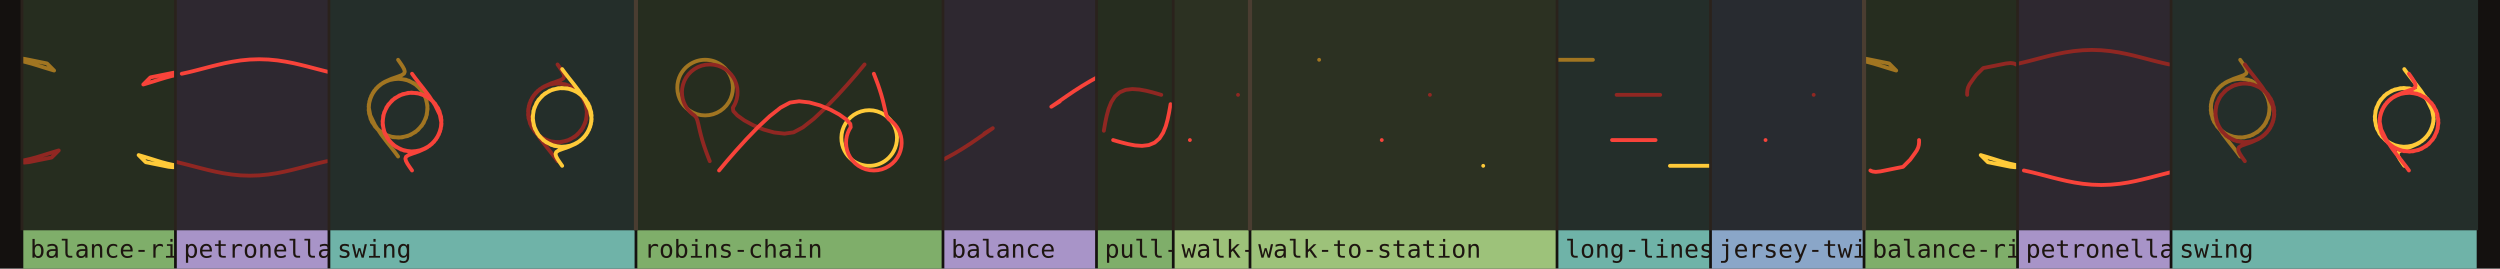
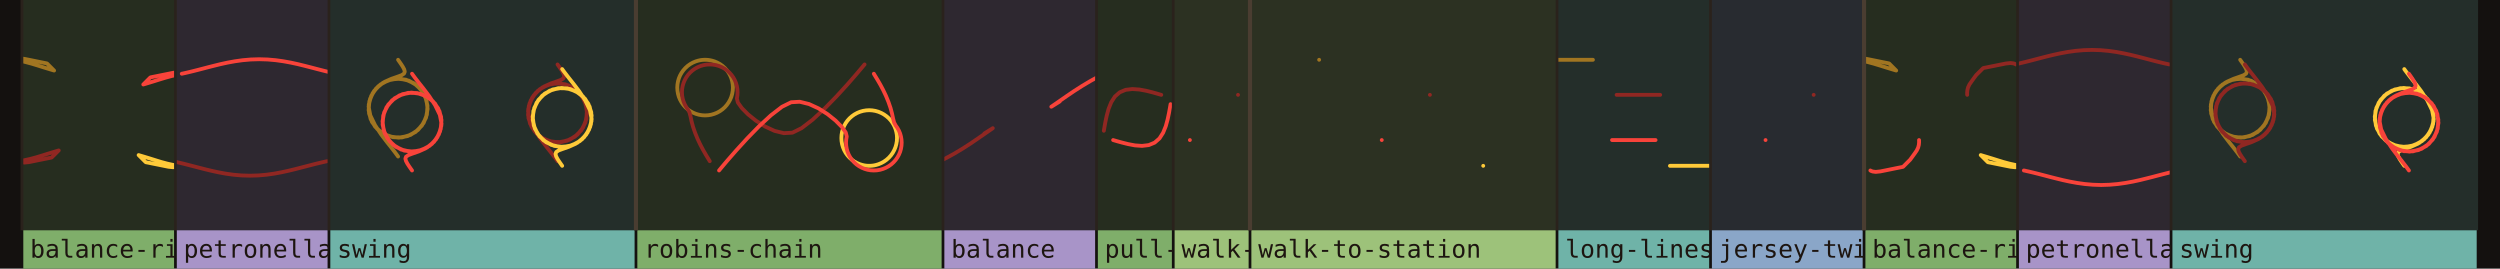
<svg xmlns="http://www.w3.org/2000/svg" viewBox="0 0 912 98" width="912" height="98" role="img">
  <rect width="912" height="98" fill="#14110f" />
  <svg x="8" y="0" width="56" height="84" viewBox="0 0 56 84">
    <rect width="56" height="84" fill="#7fae6a" fill-opacity="0.18" />
    <path d="M-2.78 21.81L-2.23 21.89L-0.78 22.15L1.26 22.61L3.56 23.23L5.83 23.92L7.8 24.54L9.5 25.06L10.82 25.46L11.59 25.69L11.73 25.73L11.73 25.73L11.73 25.73L11.73 25.73L11.71 25.71L11.48 25.48L11.08 25.08L10.59 24.59L10.04 24.04L9.56 23.56L9.23 23.23L9.14 23.14L9.14 23.14L8.99 23.11L8.16 22.94L6.75 22.66L4.94 22.29L2.92 21.88L0.86 21.47L-0.84 21.29L-1.96 21.44L-2.59 21.68L-2.78 21.81" fill="none" stroke="#a17521" stroke-width="1.4" stroke-linecap="round" stroke-linejoin="round" />
    <path d="M-1.08 58.8L-0.53 58.71L0.92 58.45L2.95 58L5.26 57.38L7.52 56.69L9.5 56.07L11.2 55.55L12.51 55.15L13.29 54.92L13.43 54.88L13.43 54.88L13.43 54.88L13.43 54.88L13.4 54.9L13.18 55.12L12.78 55.52L12.28 56.02L11.74 56.57L11.25 57.05L10.93 57.38L10.83 57.47L10.83 57.47L10.69 57.5L9.85 57.67L8.44 57.95L6.64 58.31L4.62 58.72L2.56 59.14L0.86 59.31L-0.27 59.17L-0.89 58.93L-1.08 58.8" fill="none" stroke="#902722" stroke-width="1.4" stroke-linecap="round" stroke-linejoin="round" />
    <path d="M57.08 60.49L56.53 60.41L55.08 60.15L53.05 59.7L50.74 59.08L48.48 58.38L46.5 57.76L44.8 57.24L43.49 56.85L42.71 56.62L42.57 56.57L42.57 56.57L42.57 56.57L42.57 56.57L42.6 56.6L42.82 56.82L43.22 57.22L43.72 57.72L44.26 58.26L44.75 58.75L45.07 59.07L45.17 59.17L45.17 59.17L45.31 59.2L46.15 59.36L47.56 59.65L49.36 60.01L51.38 60.42L53.44 60.83L55.14 61.01L56.27 60.87L56.89 60.62L57.08 60.49" fill="none" stroke="#ffca39" stroke-width="1.4" stroke-linecap="round" stroke-linejoin="round" />
    <path d="M58.78 26.9L58.23 26.98L56.78 27.24L54.74 27.7L52.44 28.32L50.17 29.01L48.2 29.63L46.5 30.15L45.18 30.55L44.41 30.78L44.27 30.82L44.27 30.82L44.27 30.82L44.27 30.82L44.29 30.8L44.52 30.57L44.92 30.17L45.41 29.68L45.96 29.13L46.44 28.65L46.77 28.32L46.86 28.23L46.86 28.23L47.01 28.2L47.84 28.03L49.25 27.75L51.06 27.38L53.08 26.98L55.14 26.56L56.84 26.39L57.96 26.53L58.59 26.77L58.78 26.9" fill="none" stroke="#f8433a" stroke-width="1.4" stroke-linecap="round" stroke-linejoin="round" />
  </svg>
  <path d="M8 0L8 84" stroke="#2a221c" stroke-width="1" fill="none" />
  <svg x="8" y="84" width="56" height="14" viewBox="0 0 56 14">
    <rect x="0.5" width="55" height="14" fill="#7fae6a" />
    <text x="3" y="10" fill="#1d1510" font-size="9" font-family="ui-monospace, Menlo, monospace">balance-ring</text>
  </svg>
  <svg x="64" y="0" width="56" height="84" viewBox="0 0 56 84">
    <rect width="56" height="84" fill="#a894c8" fill-opacity="0.18" />
-     <path d="M-2.78 21.81L-2.82 21.88L-2.94 22.11L-3.13 22.47L-3.4 22.97L-3.73 23.61L-4.13 24.38L-4.58 25.29L-5.07 26.34L-5.59 27.53L-6.12 28.87L-6.63 30.36L-7.1 31.98L-7.51 33.73L-7.81 35.58L-8.01 37.5L-8.07 39.45L-8.01 41.41L-7.81 43.33L-7.51 45.18L-7.1 46.93L-6.63 48.55L-6.12 50.04L-5.59 51.38L-5.07 52.57L-4.58 53.62L-4.13 54.53L-3.73 55.3L-3.4 55.94L-3.13 56.44L-2.94 56.8L-2.82 57.02L-2.78 57.1" fill="none" stroke="#a17521" stroke-width="1.4" stroke-linecap="round" stroke-linejoin="round" />
-     <path d="M-1.08 58.8L-0.96 58.82L-0.61 58.9L-0.03 59.02L0.76 59.2L1.74 59.43L2.93 59.72L4.31 60.07L5.89 60.48L7.69 60.95L9.72 61.47L11.99 62.04L14.54 62.62L17.35 63.18L20.44 63.65L23.73 63.98L27.15 64.09L30.57 63.98L33.87 63.65L36.95 63.18L39.77 62.62L42.31 62.04L44.58 61.47L46.61 60.95L48.41 60.48L49.99 60.07L51.38 59.72L52.56 59.43L53.55 59.2L54.33 59.02L54.91 58.9L55.26 58.82L55.39 58.8" fill="none" stroke="#902722" stroke-width="1.4" stroke-linecap="round" stroke-linejoin="round" />
-     <path d="M57.08 60.49L57.12 60.42L57.24 60.2L57.44 59.83L57.7 59.33L58.03 58.7L58.43 57.92L58.88 57.02L59.38 55.97L59.9 54.77L60.42 53.43L60.94 51.94L61.41 50.32L61.81 48.57L62.12 46.73L62.31 44.81L62.38 42.85L62.31 40.89L62.12 38.97L61.81 37.12L61.41 35.38L60.94 33.75L60.42 32.27L59.9 30.93L59.38 29.73L58.88 28.68L58.43 27.77L58.03 27L57.7 26.37L57.44 25.87L57.24 25.5L57.12 25.28L57.08 25.2" fill="none" stroke="#ffca39" stroke-width="1.4" stroke-linecap="round" stroke-linejoin="round" />
-     <path d="M58.78 26.9L58.66 26.87L58.3 26.8L57.73 26.67L56.94 26.5L55.95 26.27L54.77 25.98L53.39 25.63L51.8 25.22L50 24.75L47.98 24.22L45.7 23.66L43.16 23.07L40.34 22.52L37.26 22.04L33.96 21.72L30.55 21.61L27.13 21.72L23.83 22.04L20.75 22.52L17.93 23.07L15.39 23.66L13.11 24.22L11.09 24.75L9.29 25.22L7.7 25.63L6.32 25.98L5.14 26.27L4.15 26.5L3.36 26.67L2.79 26.8L2.43 26.87L2.31 26.9" fill="none" stroke="#f8433a" stroke-width="1.4" stroke-linecap="round" stroke-linejoin="round" />
+     <path d="M-2.78 21.81L-2.82 21.88L-2.93 22.09L-3.11 22.44L-3.38 22.94L-3.72 23.59L-4.15 24.42L-4.65 25.44L-5.22 26.67L-5.81 28.06L-6.35 29.51L-6.84 31.04L-7.27 32.64L-7.61 34.29L-7.87 35.98L-8.02 37.71L-8.07 39.45L-8.02 41.2L-7.87 42.93L-7.61 44.62L-7.27 46.27L-6.84 47.87L-6.35 49.39L-5.81 50.85L-5.22 52.24L-4.65 53.47L-4.15 54.49L-3.72 55.32L-3.38 55.97L-3.11 56.47L-2.93 56.82L-2.82 57.03L-2.78 57.1" fill="none" stroke="#a17521" stroke-width="1.4" stroke-linecap="round" stroke-linejoin="round" />
+     <path d="M-1.08 58.8L-0.97 58.82L-0.64 58.89L-0.08 59.01L0.7 59.19L1.72 59.43L2.99 59.73L4.54 60.13L6.4 60.61L8.48 61.15L10.7 61.72L13.06 62.29L15.58 62.84L18.28 63.34L21.13 63.74L24.1 64L27.15 64.09L30.2 64L33.17 63.74L36.03 63.34L38.72 62.84L41.25 62.29L43.61 61.72L45.82 61.15L47.91 60.61L49.76 60.13L51.31 59.73L52.58 59.43L53.6 59.19L54.39 59.01L54.94 58.89L55.27 58.82L55.39 58.8" fill="none" stroke="#902722" stroke-width="1.4" stroke-linecap="round" stroke-linejoin="round" />
+     <path d="M57.08 60.49L57.12 60.43L57.23 60.22L57.42 59.87L57.68 59.37L58.03 58.71L58.45 57.88L58.96 56.86L59.53 55.63L60.11 54.25L60.66 52.79L61.15 51.26L61.57 49.67L61.91 48.02L62.17 46.32L62.32 44.59L62.38 42.85L62.32 41.11L62.17 39.38L61.91 37.68L61.57 36.03L61.15 34.44L60.66 32.91L60.11 31.45L59.53 30.07L58.96 28.83L58.45 27.82L58.03 26.99L57.68 26.33L57.42 25.83L57.23 25.48L57.12 25.27L57.08 25.2" fill="none" stroke="#ffca39" stroke-width="1.4" stroke-linecap="round" stroke-linejoin="round" />
+     <path d="M58.78 26.9L58.67 26.88L58.34 26.81L57.78 26.69L57 26.51L55.98 26.27L54.7 25.96L53.16 25.57L51.3 25.09L49.21 24.54L47 23.98L44.64 23.4L42.11 22.85L39.42 22.36L36.57 21.96L33.59 21.7L30.55 21.61L27.5 21.7L24.52 21.96L21.67 22.36L18.98 22.85L16.45 23.4L14.09 23.98L11.88 24.54L9.79 25.09L7.93 25.57L6.39 25.96L5.11 26.27L4.09 26.51L3.31 26.69L2.75 26.81L2.42 26.88L2.31 26.9" fill="none" stroke="#f8433a" stroke-width="1.4" stroke-linecap="round" stroke-linejoin="round" />
  </svg>
  <path d="M64 0L64 84" stroke="#2a221c" stroke-width="1" fill="none" />
  <svg x="64" y="84" width="56" height="14" viewBox="0 0 56 14">
    <rect x="0.5" width="55" height="14" fill="#a894c8" />
    <text x="3" y="10" fill="#1d1510" font-size="9" font-family="ui-monospace, Menlo, monospace">petronella</text>
  </svg>
  <svg x="120" y="0" width="112" height="84" viewBox="0 0 112 84">
    <rect width="112" height="84" fill="#6fb3a8" fill-opacity="0.18" />
    <path d="M25.22 57.1L24.95 56.72L24.17 55.66L22.89 54L21.12 51.77L19 48.97L16.81 45.66L15.09 42.09L14.47 38.87L15.01 36.02L16.47 33.17L18.76 30.84L21.64 29.3L24.85 28.69L28.09 29.07L31.07 30.41L33.51 32.58L35.19 35.38L35.95 38.56L35.73 41.82L34.54 44.86L32.49 47.4L29.77 49.21L26.64 50.13L23.37 50.06L20.28 49.02L17.64 47.1L15.69 44.48L14.63 41.39L14.53 38.13L15.42 34.98L17.21 32.25L19.74 30.18L22.77 28.97L26.03 28.71L29.21 29.45L32.02 31.11L34.21 33.53L35.58 36.5L35.99 39.74L35.41 42.95L33.89 45.84L31.58 48.15L28.68 49.65L25.46 50.22L22.22 49.8L19.26 48.43L16.85 46.23L15.2 43.41L14.48 40.22L14.74 36.97L15.97 33.94L17.97 31.49L20.33 29.85L22.8 28.75L24.96 28L26.53 27.42L27.4 26.84L27.66 26.13L27.44 25.28L26.92 24.31L26.3 23.36L25.74 22.55L25.36 22.01L25.22 21.81" fill="none" stroke="#a17521" stroke-width="1.4" stroke-linecap="round" stroke-linejoin="round" />
    <path d="M83.39 58.8L83.11 58.41L82.33 57.36L81.05 55.7L79.29 53.47L77.16 50.67L74.98 47.36L73.25 43.79L72.63 40.56L73.18 37.72L74.64 34.87L76.92 32.54L79.8 30.99L83.01 30.39L86.26 30.77L89.24 32.11L91.68 34.28L93.36 37.08L94.12 40.25L93.89 43.51L92.7 46.55L90.65 49.1L87.94 50.91L84.8 51.83L81.54 51.76L78.44 50.72L75.8 48.8L73.86 46.17L72.79 43.09L72.7 39.82L73.59 36.68L75.38 33.95L77.9 31.88L80.94 30.66L84.19 30.41L87.37 31.15L90.19 32.8L92.38 35.23L93.74 38.19L94.15 41.43L93.57 44.65L92.06 47.54L89.74 49.85L86.84 51.35L83.63 51.92L80.39 51.5L77.43 50.12L75.01 47.92L73.37 45.1L72.64 41.92L72.91 38.66L74.13 35.64L76.14 33.18L78.5 31.55L80.96 30.45L83.13 29.69L84.69 29.12L85.57 28.54L85.82 27.83L85.6 26.97L85.09 26.01L84.47 25.06L83.91 24.25L83.52 23.7L83.39 23.51" fill="none" stroke="#902722" stroke-width="1.4" stroke-linecap="round" stroke-linejoin="round" />
    <path d="M85.08 25.2L85.35 25.59L86.13 26.64L87.41 28.3L89.18 30.53L91.31 33.33L93.49 36.64L95.22 40.21L95.84 43.44L95.29 46.28L93.83 49.13L91.54 51.46L88.66 53.01L85.46 53.61L82.21 53.23L79.23 51.89L76.79 49.72L75.11 46.92L74.35 43.75L74.57 40.49L75.77 37.45L77.81 34.9L80.53 33.09L83.66 32.17L86.93 32.24L90.02 33.28L92.67 35.2L94.61 37.83L95.68 40.91L95.77 44.18L94.88 47.32L93.09 50.05L90.56 52.12L87.53 53.34L84.28 53.59L81.09 52.85L78.28 51.2L76.09 48.77L74.73 45.81L74.32 42.57L74.9 39.35L76.41 36.46L78.73 34.15L81.62 32.65L84.84 32.08L88.08 32.5L91.04 33.88L93.46 36.08L95.1 38.9L95.82 42.08L95.56 45.34L94.33 48.36L92.33 50.82L89.97 52.45L87.51 53.55L85.34 54.31L83.78 54.88L82.9 55.46L82.65 56.17L82.87 57.03L83.38 57.99L84 58.94L84.56 59.75L84.94 60.3L85.08 60.49" fill="none" stroke="#ffca39" stroke-width="1.4" stroke-linecap="round" stroke-linejoin="round" />
    <path d="M30.31 26.9L30.58 27.28L31.36 28.34L32.64 30L34.41 32.23L36.54 35.03L38.72 38.34L40.45 41.91L41.07 45.13L40.52 47.98L39.06 50.83L36.77 53.16L33.89 54.7L30.68 55.31L27.44 54.93L24.46 53.59L22.02 51.42L20.34 48.62L19.58 45.44L19.8 42.18L20.99 39.14L23.04 36.6L25.76 34.79L28.89 33.87L32.16 33.94L35.25 34.98L37.9 36.9L39.84 39.52L40.91 42.61L41 45.87L40.11 49.02L38.32 51.75L35.79 53.82L32.76 55.03L29.51 55.29L26.32 54.55L23.51 52.89L21.32 50.47L19.96 47.5L19.55 44.26L20.13 41.05L21.64 38.16L23.96 35.85L26.85 34.35L30.07 33.78L33.31 34.2L36.27 35.57L38.69 37.77L40.33 40.59L41.05 43.78L40.79 47.03L39.56 50.06L37.56 52.51L35.2 54.15L32.74 55.25L30.57 56L29.01 56.58L28.13 57.16L27.88 57.87L28.1 58.72L28.61 59.69L29.23 60.64L29.79 61.45L30.17 61.99L30.31 62.19" fill="none" stroke="#f8433a" stroke-width="1.4" stroke-linecap="round" stroke-linejoin="round" />
  </svg>
  <path d="M120 0L120 84" stroke="#2a221c" stroke-width="1" fill="none" />
  <svg x="120" y="84" width="112" height="14" viewBox="0 0 112 14">
    <rect x="0.5" width="111" height="14" fill="#6fb3a8" />
    <text x="3" y="10" fill="#1d1510" font-size="9" font-family="ui-monospace, Menlo, monospace">swing</text>
  </svg>
  <svg x="232" y="0" width="112" height="84" viewBox="0 0 112 84">
    <rect width="112" height="84" fill="#7fae6a" fill-opacity="0.18" />
-     <path d="M25.22 21.81L25.17 21.81L25.04 21.81L24.81 21.82L24.51 21.83L24.12 21.87L23.65 21.93L23.11 22.03L22.51 22.18L21.86 22.38L21.16 22.66L20.42 23.02L19.66 23.47L18.9 24.02L18.15 24.67L17.44 25.44L16.78 26.32L16.2 27.3L15.72 28.39L15.36 29.56L15.14 30.81L15.08 32.1L15.18 33.43L15.47 34.76L15.94 36.07L16.6 37.31L17.44 38.47L18.45 39.51L19.61 40.41L20.89 41.13L22.28 41.67L23.73 41.99L25.22 42.1L26.71 41.99L28.16 41.67L29.55 41.13L30.83 40.41L31.99 39.51L33 38.47L33.84 37.31L34.5 36.07L34.97 34.76L35.26 33.43L35.37 32.1L35.3 30.81L35.08 29.56L34.72 28.39L34.24 27.3L33.66 26.32L33 25.44L32.29 24.67L31.54 24.02L30.78 23.47L30.02 23.02L29.29 22.66L28.58 22.38L27.93 22.18L27.33 22.03L26.79 21.93L26.32 21.87L25.94 21.83L25.63 21.82L25.4 21.81L25.27 21.81L25.22 21.81" fill="none" stroke="#a17521" stroke-width="1.4" stroke-linecap="round" stroke-linejoin="round" />
-     <path d="M83.39 23.51L82.6 24.46L80.47 27.01L77.3 30.65L73.44 34.9L69.2 39.28L64.92 43.3L60.9 46.46L57.49 48.28L54.18 48.75L50.42 48.33L46.53 47.24L42.8 45.7L39.52 43.92L36.99 42.11L35.5 40.5L35.35 39.29L35.93 38.3L36.42 37.22L36.78 36.05L37 34.8L37.06 33.5L36.96 32.17L36.67 30.84L36.19 29.54L35.53 28.29L34.69 27.13L33.69 26.09L32.53 25.2L31.24 24.47L29.86 23.94L28.41 23.62L26.92 23.51L25.43 23.62L23.98 23.94L22.59 24.47L21.31 25.2L20.15 26.09L19.14 27.13L18.3 28.29L17.64 29.54L17.17 30.84L16.88 32.17L16.77 33.5L16.84 34.8L17.06 36.05L17.42 37.22L17.9 38.3L18.48 39.29L19.14 40.17L19.85 40.93L20.6 41.59L21.36 42.14L21.98 42.85L22.41 43.97L22.78 45.44L23.17 47.18L23.64 49.1L24.19 51.09L24.79 53.04L25.42 54.86L26 56.44L26.48 57.68L26.8 58.5L26.92 58.8" fill="none" stroke="#902722" stroke-width="1.4" stroke-linecap="round" stroke-linejoin="round" />
-     <path d="M85.08 60.49L85.13 60.49L85.27 60.49L85.49 60.49L85.8 60.47L86.19 60.43L86.65 60.37L87.19 60.27L87.79 60.13L88.45 59.92L89.15 59.64L89.88 59.29L90.64 58.84L91.4 58.29L92.15 57.63L92.86 56.86L93.52 55.99L94.1 55L94.58 53.92L94.94 52.74L95.16 51.5L95.23 50.2L95.12 48.87L94.83 47.54L94.36 46.24L93.7 44.99L92.86 43.83L91.85 42.79L90.69 41.89L89.41 41.17L88.02 40.64L86.57 40.31L85.08 40.2L83.59 40.31L82.14 40.64L80.76 41.17L79.47 41.89L78.31 42.79L77.31 43.83L76.47 44.99L75.81 46.24L75.33 47.54L75.04 48.87L74.94 50.2L75 51.5L75.22 52.74L75.58 53.92L76.07 55L76.65 55.99L77.3 56.86L78.02 57.63L78.76 58.29L79.52 58.84L80.28 59.29L81.02 59.64L81.72 59.92L82.38 60.13L82.98 60.27L83.51 60.37L83.98 60.43L84.37 60.47L84.68 60.49L84.9 60.49L85.04 60.49L85.08 60.49" fill="none" stroke="#ffca39" stroke-width="1.4" stroke-linecap="round" stroke-linejoin="round" />
-     <path d="M30.31 62.19L31.1 61.24L33.23 58.69L36.39 55.05L40.26 50.79L44.49 46.41L48.78 42.4L52.79 39.24L56.2 37.42L59.52 36.95L63.27 37.37L67.16 38.45L70.9 40L74.18 41.78L76.71 43.59L78.2 45.2L78.34 46.41L77.76 47.39L77.28 48.48L76.92 49.65L76.7 50.9L76.63 52.19L76.74 53.52L77.03 54.85L77.5 56.16L78.16 57.4L79 58.56L80.01 59.6L81.17 60.5L82.45 61.22L83.84 61.76L85.29 62.08L86.78 62.19L88.27 62.08L89.72 61.76L91.11 61.22L92.39 60.5L93.55 59.6L94.56 58.56L95.4 57.4L96.06 56.16L96.53 54.85L96.82 53.52L96.92 52.19L96.86 50.9L96.64 49.65L96.28 48.48L95.8 47.39L95.22 46.41L94.56 45.53L93.85 44.76L93.1 44.11L92.34 43.56L91.72 42.85L91.29 41.73L90.92 40.26L90.52 38.52L90.06 36.6L89.51 34.61L88.9 32.66L88.28 30.84L87.69 29.26L87.21 28.01L86.89 27.19L86.78 26.9" fill="none" stroke="#f8433a" stroke-width="1.4" stroke-linecap="round" stroke-linejoin="round" />
+     <path d="M25.22 21.81L25.15 21.81L24.94 21.81L24.58 21.83L24.08 21.87L23.45 21.96L22.69 22.13L21.8 22.4L20.82 22.81L19.82 23.36L18.89 24.02L18.05 24.78L17.29 25.63L16.63 26.56L16.08 27.55L15.64 28.6L15.33 29.7L15.14 30.82L15.07 31.95L15.14 33.09L15.33 34.21L15.64 35.31L16.08 36.36L16.63 37.35L17.29 38.28L18.05 39.13L18.89 39.89L19.82 40.55L20.82 41.1L21.87 41.53L22.96 41.85L24.08 42.04L25.22 42.1L26.36 42.04L27.48 41.85L28.57 41.53L29.62 41.1L30.62 40.55L31.55 39.89L32.4 39.13L33.15 38.28L33.81 37.35L34.36 36.36L34.8 35.31L35.11 34.21L35.3 33.09L35.37 31.95L35.3 30.82L35.11 29.7L34.8 28.6L34.36 27.55L33.81 26.56L33.15 25.63L32.4 24.78L31.55 24.02L30.62 23.36L29.62 22.81L28.64 22.4L27.75 22.13L26.99 21.96L26.36 21.87L25.86 21.83L25.51 21.81L25.29 21.81L25.22 21.81" fill="none" stroke="#a17521" stroke-width="1.4" stroke-linecap="round" stroke-linejoin="round" />
+     <path d="M83.39 23.51L82.57 24.49L80.37 27.1L77.11 30.84L73.14 35.18L68.82 39.61L64.47 43.64L60.44 46.74L57.08 48.4L53.95 48.58L50.54 47.74L47.08 46.14L43.78 44.04L40.88 41.71L38.6 39.4L37.17 37.38L36.81 35.91L37 34.79L37.06 33.65L37 32.52L36.81 31.39L36.49 30.3L36.06 29.25L35.51 28.25L34.85 27.33L34.09 26.48L33.24 25.72L32.32 25.06L31.32 24.51L30.27 24.07L29.18 23.76L28.05 23.57L26.92 23.51L25.78 23.57L24.66 23.76L23.57 24.07L22.52 24.51L21.52 25.06L20.59 25.72L19.74 26.48L18.98 27.33L18.33 28.25L17.78 29.25L17.34 30.3L17.03 31.39L16.83 32.52L16.77 33.65L16.83 34.79L17.03 35.91L17.34 37L17.78 38.05L18.33 39.05L18.98 39.98L19.53 41.04L19.9 42.45L20.27 44.23L20.83 46.3L21.6 48.52L22.51 50.74L23.52 52.86L24.54 54.78L25.48 56.41L26.24 57.68L26.74 58.5L26.92 58.8" fill="none" stroke="#902722" stroke-width="1.4" stroke-linecap="round" stroke-linejoin="round" />
+     <path d="M85.08 60.49L85.15 60.49L85.37 60.49L85.72 60.47L86.22 60.43L86.85 60.34L87.62 60.17L88.5 59.9L89.48 59.49L90.48 58.94L91.41 58.28L92.26 57.52L93.02 56.67L93.67 55.75L94.22 54.75L94.66 53.7L94.97 52.61L95.17 51.48L95.23 50.35L95.17 49.21L94.97 48.09L94.66 47L94.22 45.95L93.67 44.95L93.02 44.02L92.26 43.17L91.41 42.42L90.48 41.76L89.48 41.21L88.43 40.77L87.34 40.46L86.22 40.27L85.08 40.2L83.95 40.27L82.82 40.46L81.73 40.77L80.68 41.21L79.68 41.76L78.76 42.42L77.91 43.17L77.15 44.02L76.49 44.95L75.94 45.95L75.51 47L75.19 48.09L75 49.21L74.94 50.35L75 51.48L75.19 52.61L75.51 53.7L75.94 54.75L76.49 55.75L77.15 56.67L77.91 57.52L78.76 58.28L79.68 58.94L80.68 59.49L81.66 59.9L82.55 60.17L83.31 60.34L83.95 60.43L84.44 60.47L84.8 60.49L85.01 60.49L85.08 60.49" fill="none" stroke="#ffca39" stroke-width="1.4" stroke-linecap="round" stroke-linejoin="round" />
+     <path d="M30.31 62.19L31.12 61.21L33.33 58.59L36.59 54.86L40.55 50.52L44.88 46.08L49.23 42.06L53.26 38.96L56.62 37.3L59.74 37.12L63.15 37.96L66.62 39.56L69.92 41.66L72.82 43.99L75.1 46.3L76.53 48.32L76.89 49.79L76.7 50.91L76.63 52.05L76.7 53.18L76.89 54.3L77.2 55.4L77.64 56.45L78.19 57.44L78.85 58.37L79.6 59.22L80.45 59.98L81.38 60.64L82.38 61.19L83.43 61.62L84.52 61.94L85.64 62.13L86.78 62.19L87.92 62.13L89.04 61.94L90.13 61.62L91.18 61.19L92.18 60.64L93.11 59.98L93.95 59.22L94.71 58.37L95.37 57.44L95.92 56.45L96.36 55.4L96.67 54.3L96.86 53.18L96.93 52.05L96.86 50.91L96.67 49.79L96.36 48.69L95.92 47.64L95.37 46.65L94.71 45.72L94.16 44.66L93.8 43.24L93.42 41.47L92.87 39.4L92.1 37.18L91.19 34.96L90.18 32.84L89.16 30.92L88.22 29.29L87.45 28.02L86.95 27.2L86.78 26.9" fill="none" stroke="#f8433a" stroke-width="1.4" stroke-linecap="round" stroke-linejoin="round" />
  </svg>
  <path d="M232 0L232 84" stroke="#2a221c" stroke-width="1" fill="none" />
  <svg x="232" y="84" width="112" height="14" viewBox="0 0 112 14">
    <rect x="0.5" width="111" height="14" fill="#7fae6a" />
    <text x="3" y="10" fill="#1d1510" font-size="9" font-family="ui-monospace, Menlo, monospace">robins-chain</text>
  </svg>
  <svg x="344" y="0" width="56" height="84" viewBox="0 0 56 84">
    <rect width="56" height="84" fill="#a894c8" fill-opacity="0.18" />
    <path d="M-2.78 21.81L-2.78 21.81L-2.78 21.81L-2.78 21.81L-2.78 21.81L-2.78 21.81L-2.78 21.81L-2.78 21.81L-2.78 21.81L-2.78 21.81L-2.78 21.81L-2.78 21.81L-2.78 21.81L-2.78 21.81L-2.78 21.81L-2.78 21.81L-2.78 21.81L-2.78 21.81L-2.78 21.81L-2.78 21.81L-2.78 21.81L-2.78 21.81L-2.78 21.81L-2.78 21.81L-2.78 21.81L-2.78 21.81L-2.78 21.81L-2.78 21.81L-2.78 21.81L-2.78 21.81L-2.78 21.81L-2.78 21.81L-2.78 21.81" fill="none" stroke="#a17521" stroke-width="1.4" stroke-linecap="round" stroke-linejoin="round" />
    <path d="M-1.08 58.8L-0.4 58.46L1.42 57.52L4.01 56.1L6.98 54.33L9.99 52.4L12.7 50.55L15.06 48.92L16.9 47.65L17.98 46.9L18.17 46.76L18.17 46.76L18.17 46.76L18.17 46.76L18.15 46.78L17.88 46.95L17.4 47.25L16.8 47.62L16.15 48.03L15.57 48.39L15.18 48.64L15.07 48.71L15.07 48.71L15.07 48.71L15.07 48.71L15.07 48.71L15.07 48.71L15.07 48.71L15.07 48.71L15.32 48.55L15.87 48.2L16.42 47.86L16.68 47.7" fill="none" stroke="#902722" stroke-width="1.4" stroke-linecap="round" stroke-linejoin="round" />
    <path d="M57.08 60.49L57.08 60.49L57.08 60.49L57.08 60.49L57.08 60.49L57.08 60.49L57.08 60.49L57.08 60.49L57.08 60.49L57.08 60.49L57.08 60.49L57.08 60.49L57.08 60.49L57.08 60.49L57.08 60.49L57.08 60.49L57.08 60.49L57.08 60.49L57.08 60.49L57.08 60.49L57.08 60.49L57.08 60.49L57.08 60.49L57.08 60.49L57.08 60.49L57.08 60.49L57.08 60.49L57.08 60.49L57.08 60.49L57.08 60.49L57.08 60.49L57.08 60.49L57.08 60.49" fill="none" stroke="#ffca39" stroke-width="1.4" stroke-linecap="round" stroke-linejoin="round" />
    <path d="M58.78 26.9L58.09 27.24L56.27 28.18L53.69 29.6L50.72 31.37L47.71 33.3L45 35.14L42.64 36.78L40.8 38.05L39.72 38.8L39.52 38.93L39.52 38.93L39.52 38.93L39.52 38.93L39.55 38.92L39.82 38.75L40.3 38.45L40.9 38.08L41.55 37.67L42.13 37.31L42.52 37.06L42.63 36.99L42.63 36.99L42.63 36.99L42.63 36.99L42.63 36.99L42.63 36.99L42.63 36.99L42.63 36.99L42.38 37.15L41.83 37.5L41.27 37.84L41.02 38" fill="none" stroke="#f8433a" stroke-width="1.4" stroke-linecap="round" stroke-linejoin="round" />
  </svg>
  <path d="M344 0L344 84" stroke="#2a221c" stroke-width="1" fill="none" />
  <svg x="344" y="84" width="56" height="14" viewBox="0 0 56 14">
    <rect x="0.5" width="55" height="14" fill="#a894c8" />
    <text x="3" y="10" fill="#1d1510" font-size="9" font-family="ui-monospace, Menlo, monospace">balance</text>
  </svg>
  <svg x="400" y="0" width="28" height="84" viewBox="0 0 28 84">
    <rect width="28" height="84" fill="#7fae6a" fill-opacity="0.18" />
    <path d="M-16.78 21.81L-16.78 21.81L-16.78 21.81L-16.78 21.81L-16.78 21.81L-16.78 21.81L-16.78 21.81L-16.78 21.81L-16.78 21.81L-16.78 21.81L-16.78 21.81L-16.78 21.81L-16.78 21.81L-16.78 21.81L-16.78 21.81L-16.78 21.81L-16.78 21.81" fill="none" stroke="#a17521" stroke-width="1.4" stroke-linecap="round" stroke-linejoin="round" />
    <path d="M2.68 47.7L2.75 47.29L2.95 46.13L3.27 44.35L3.75 42.13L4.42 39.68L5.39 37.28L6.72 35.21L8.48 33.67L10.63 32.77L13.08 32.48L15.65 32.66L18.15 33.12L20.36 33.67L22.1 34.16L23.23 34.49L23.63 34.6" fill="none" stroke="#902722" stroke-width="1.4" stroke-linecap="round" stroke-linejoin="round" />
    <path d="M43.08 60.49L43.08 60.49L43.08 60.49L43.08 60.49L43.08 60.49L43.08 60.49L43.08 60.49L43.08 60.49L43.08 60.49L43.08 60.49L43.08 60.49L43.08 60.49L43.08 60.49L43.08 60.49L43.08 60.49L43.08 60.49L43.08 60.49" fill="none" stroke="#ffca39" stroke-width="1.4" stroke-linecap="round" stroke-linejoin="round" />
    <path d="M27.02 38L26.95 38.41L26.75 39.57L26.42 41.35L25.95 43.57L25.28 46.02L24.31 48.41L22.98 50.49L21.22 52.03L19.07 52.93L16.62 53.22L14.04 53.04L11.55 52.57L9.34 52.02L7.6 51.54L6.47 51.21L6.07 51.09" fill="none" stroke="#f8433a" stroke-width="1.4" stroke-linecap="round" stroke-linejoin="round" />
  </svg>
  <path d="M400 0L400 84" stroke="#2a221c" stroke-width="1" fill="none" />
  <svg x="400" y="84" width="28" height="14" viewBox="0 0 28 14">
    <rect x="0.5" width="27" height="14" fill="#7fae6a" />
    <text x="3" y="10" fill="#1d1510" font-size="9" font-family="ui-monospace, Menlo, monospace">pull-by</text>
  </svg>
  <svg x="428" y="0" width="28" height="84" viewBox="0 0 28 84">
    <rect width="28" height="84" fill="#9dc27a" fill-opacity="0.18" />
    <path d="M-16.78 21.81L-16.78 21.81L-16.78 21.81L-16.78 21.81L-16.78 21.81L-16.78 21.81L-16.78 21.81L-16.78 21.81L-16.78 21.81L-16.78 21.81L-16.78 21.81L-16.78 21.81L-16.78 21.81L-16.78 21.81L-16.78 21.81L-16.78 21.81L-16.78 21.81" fill="none" stroke="#a17521" stroke-width="1.4" stroke-linecap="round" stroke-linejoin="round" />
    <path d="M23.63 34.6L23.63 34.6L23.63 34.6L23.63 34.6L23.63 34.6L23.63 34.6L23.63 34.6L23.63 34.6L23.63 34.6L23.63 34.6L23.63 34.6L23.63 34.6L23.63 34.6L23.63 34.6L23.63 34.6L23.63 34.6L23.63 34.6" fill="none" stroke="#902722" stroke-width="1.4" stroke-linecap="round" stroke-linejoin="round" />
    <path d="M43.08 60.49L43.08 60.49L43.08 60.49L43.08 60.49L43.08 60.49L43.08 60.49L43.08 60.49L43.08 60.49L43.08 60.49L43.08 60.49L43.08 60.49L43.08 60.49L43.08 60.49L43.08 60.49L43.08 60.49L43.08 60.49L43.08 60.49" fill="none" stroke="#ffca39" stroke-width="1.4" stroke-linecap="round" stroke-linejoin="round" />
    <path d="M6.07 51.09L6.07 51.09L6.07 51.09L6.07 51.09L6.07 51.09L6.07 51.09L6.07 51.09L6.07 51.09L6.07 51.09L6.07 51.09L6.07 51.09L6.07 51.09L6.07 51.09L6.07 51.09L6.07 51.09L6.07 51.09L6.07 51.09" fill="none" stroke="#f8433a" stroke-width="1.4" stroke-linecap="round" stroke-linejoin="round" />
  </svg>
  <path d="M428 0L428 84" stroke="#2a221c" stroke-width="1" fill="none" />
  <svg x="428" y="84" width="28" height="14" viewBox="0 0 28 14">
    <rect x="0.5" width="27" height="14" fill="#9dc27a" />
    <text x="3" y="10" fill="#1d1510" font-size="9" font-family="ui-monospace, Menlo, monospace">walk-to-station</text>
  </svg>
  <svg x="456" y="0" width="112" height="84" viewBox="0 0 112 84">
    <rect width="112" height="84" fill="#9dc27a" fill-opacity="0.18" />
    <path d="M25.22 21.81L25.22 21.81L25.22 21.81L25.22 21.81L25.22 21.81L25.22 21.81L25.22 21.81L25.22 21.81L25.22 21.81L25.22 21.81L25.22 21.81L25.22 21.81L25.22 21.81L25.22 21.81L25.22 21.81L25.22 21.81L25.22 21.81L25.22 21.81L25.22 21.81L25.22 21.81L25.22 21.81L25.22 21.81L25.22 21.81L25.22 21.81L25.22 21.81L25.22 21.81L25.22 21.81L25.22 21.81L25.22 21.81L25.22 21.81L25.22 21.81L25.22 21.81L25.22 21.81L25.22 21.81L25.22 21.81L25.22 21.81L25.22 21.81L25.22 21.81L25.22 21.81L25.22 21.81L25.22 21.81L25.22 21.81L25.22 21.81L25.22 21.81L25.22 21.81L25.22 21.81L25.22 21.81L25.22 21.81L25.22 21.81L25.22 21.81L25.22 21.81L25.22 21.81L25.22 21.81L25.22 21.81L25.22 21.81L25.22 21.81L25.22 21.81L25.22 21.81L25.22 21.81L25.22 21.81L25.22 21.81L25.22 21.81L25.22 21.81L25.22 21.81L25.22 21.81" fill="none" stroke="#a17521" stroke-width="1.4" stroke-linecap="round" stroke-linejoin="round" />
    <path d="M65.63 34.6L65.63 34.6L65.63 34.6L65.63 34.6L65.63 34.6L65.63 34.6L65.63 34.6L65.63 34.6L65.63 34.6L65.63 34.6L65.63 34.6L65.63 34.6L65.63 34.6L65.63 34.6L65.63 34.6L65.63 34.6L65.63 34.6L65.63 34.6L65.63 34.6L65.63 34.6L65.63 34.6L65.63 34.6L65.63 34.6L65.63 34.6L65.63 34.6L65.63 34.6L65.63 34.6L65.63 34.6L65.63 34.6L65.63 34.6L65.63 34.6L65.63 34.6L65.63 34.6L65.63 34.6L65.63 34.6L65.63 34.6L65.63 34.6L65.63 34.6L65.63 34.6L65.63 34.6L65.63 34.6L65.63 34.6L65.63 34.6L65.63 34.6L65.63 34.6L65.63 34.6L65.63 34.6L65.63 34.6L65.63 34.6L65.63 34.6L65.63 34.6L65.63 34.6L65.63 34.6L65.63 34.6L65.63 34.6L65.63 34.6L65.63 34.6L65.63 34.6L65.63 34.6L65.63 34.6L65.63 34.6L65.63 34.6L65.63 34.6L65.63 34.6L65.63 34.6" fill="none" stroke="#902722" stroke-width="1.4" stroke-linecap="round" stroke-linejoin="round" />
    <path d="M85.08 60.49L85.08 60.49L85.08 60.49L85.08 60.49L85.08 60.49L85.08 60.49L85.08 60.49L85.08 60.49L85.08 60.49L85.08 60.49L85.08 60.49L85.08 60.49L85.08 60.49L85.08 60.49L85.08 60.49L85.08 60.49L85.08 60.49L85.08 60.49L85.08 60.49L85.08 60.49L85.08 60.49L85.08 60.49L85.08 60.49L85.08 60.49L85.08 60.49L85.08 60.49L85.08 60.49L85.08 60.49L85.08 60.49L85.08 60.49L85.08 60.49L85.08 60.49L85.08 60.49L85.08 60.49L85.08 60.49L85.08 60.49L85.08 60.49L85.08 60.49L85.08 60.49L85.08 60.49L85.08 60.49L85.08 60.49L85.08 60.49L85.08 60.49L85.08 60.49L85.08 60.49L85.08 60.49L85.08 60.49L85.08 60.49L85.08 60.49L85.08 60.49L85.08 60.49L85.08 60.49L85.08 60.49L85.08 60.49L85.08 60.49L85.08 60.49L85.08 60.49L85.08 60.49L85.08 60.49L85.08 60.49L85.08 60.49L85.08 60.49L85.08 60.49L85.08 60.49" fill="none" stroke="#ffca39" stroke-width="1.4" stroke-linecap="round" stroke-linejoin="round" />
    <path d="M48.07 51.09L48.07 51.09L48.07 51.09L48.07 51.09L48.07 51.09L48.07 51.09L48.07 51.09L48.07 51.09L48.07 51.09L48.07 51.09L48.07 51.09L48.07 51.09L48.07 51.09L48.07 51.09L48.07 51.09L48.07 51.09L48.07 51.09L48.07 51.09L48.07 51.09L48.07 51.09L48.07 51.09L48.07 51.09L48.07 51.09L48.07 51.09L48.07 51.09L48.07 51.09L48.07 51.09L48.07 51.09L48.07 51.09L48.07 51.09L48.07 51.09L48.07 51.09L48.07 51.09L48.07 51.09L48.07 51.09L48.07 51.09L48.07 51.09L48.07 51.09L48.07 51.09L48.07 51.09L48.07 51.09L48.07 51.09L48.07 51.09L48.07 51.09L48.07 51.09L48.07 51.09L48.07 51.09L48.07 51.09L48.07 51.09L48.07 51.09L48.07 51.09L48.07 51.09L48.07 51.09L48.07 51.09L48.07 51.09L48.07 51.09L48.07 51.09L48.07 51.09L48.07 51.09L48.07 51.09L48.07 51.09L48.07 51.09L48.07 51.09L48.07 51.09L48.07 51.09" fill="none" stroke="#f8433a" stroke-width="1.4" stroke-linecap="round" stroke-linejoin="round" />
  </svg>
  <path d="M456 0L456 84" stroke="#2a221c" stroke-width="1" fill="none" />
  <svg x="456" y="84" width="112" height="14" viewBox="0 0 112 14">
    <rect x="0.5" width="111" height="14" fill="#9dc27a" />
    <text x="3" y="10" fill="#1d1510" font-size="9" font-family="ui-monospace, Menlo, monospace">walk-to-station</text>
  </svg>
  <svg x="568" y="0" width="56" height="84" viewBox="0 0 56 84">
    <rect width="56" height="84" fill="#6fb3a8" fill-opacity="0.18" />
-     <path d="M-2.78 21.81L-2.63 21.81L-2.17 21.81L-1.44 21.81L-0.45 21.81L0.75 21.81L2.12 21.81L3.61 21.81L5.16 21.81L6.71 21.81L8.2 21.81L9.57 21.81L10.78 21.81L11.76 21.81L12.5 21.81L12.95 21.81L13.1 21.81L12.95 21.81L12.5 21.81L11.76 21.81L10.78 21.81L9.57 21.81L8.2 21.81L6.71 21.81L5.16 21.81L3.61 21.81L2.12 21.81L0.75 21.81L-0.45 21.81L-1.44 21.81L-2.17 21.81L-2.63 21.81L-2.78 21.81" fill="none" stroke="#a17521" stroke-width="1.4" stroke-linecap="round" stroke-linejoin="round" />
-     <path d="M37.63 34.6L37.47 34.6L37.02 34.6L36.29 34.6L35.3 34.6L34.1 34.6L32.72 34.6L31.23 34.6L29.69 34.6L28.14 34.6L26.65 34.6L25.27 34.6L24.07 34.6L23.08 34.6L22.35 34.6L21.9 34.6L21.74 34.6L21.9 34.6L22.35 34.6L23.08 34.6L24.07 34.6L25.27 34.6L26.65 34.6L28.14 34.6L29.69 34.6L31.23 34.6L32.72 34.6L34.1 34.6L35.3 34.6L36.29 34.6L37.02 34.6L37.47 34.6L37.63 34.6" fill="none" stroke="#902722" stroke-width="1.4" stroke-linecap="round" stroke-linejoin="round" />
-     <path d="M57.08 60.49L56.93 60.49L56.48 60.49L55.74 60.49L54.76 60.49L53.55 60.49L52.18 60.49L50.69 60.49L49.14 60.49L47.59 60.49L46.1 60.49L44.73 60.49L43.53 60.49L42.54 60.49L41.81 60.49L41.35 60.49L41.2 60.49L41.35 60.49L41.81 60.49L42.54 60.49L43.53 60.49L44.73 60.49L46.1 60.49L47.59 60.49L49.14 60.49L50.69 60.49L52.18 60.49L53.55 60.49L54.76 60.49L55.74 60.49L56.48 60.49L56.93 60.49L57.08 60.49" fill="none" stroke="#ffca39" stroke-width="1.4" stroke-linecap="round" stroke-linejoin="round" />
-     <path d="M20.07 51.09L20.22 51.09L20.68 51.09L21.41 51.09L22.4 51.09L23.6 51.09L24.97 51.09L26.46 51.09L28.01 51.09L29.56 51.09L31.05 51.09L32.42 51.09L33.63 51.09L34.61 51.09L35.35 51.09L35.8 51.09L35.95 51.09L35.8 51.09L35.35 51.09L34.61 51.09L33.63 51.09L32.42 51.09L31.05 51.09L29.56 51.09L28.01 51.09L26.46 51.09L24.97 51.09L23.6 51.09L22.4 51.09L21.41 51.09L20.68 51.09L20.22 51.09L20.07 51.09" fill="none" stroke="#f8433a" stroke-width="1.4" stroke-linecap="round" stroke-linejoin="round" />
+     <path d="M-2.78 21.81L-2.61 21.81L-2.12 21.81L-1.29 21.81L-0.13 21.81L1.19 21.81L2.51 21.81L3.84 21.81L5.16 21.81L6.48 21.81L7.81 21.81L9.13 21.81L10.46 21.81L11.61 21.81L12.44 21.81L12.94 21.81L13.1 21.81L12.94 21.81L12.44 21.81L11.61 21.81L10.46 21.81L9.13 21.81L7.81 21.81L6.48 21.81L5.16 21.81L3.84 21.81L2.51 21.81L1.19 21.81L-0.13 21.81L-1.29 21.81L-2.12 21.81L-2.61 21.81L-2.78 21.81" fill="none" stroke="#a17521" stroke-width="1.4" stroke-linecap="round" stroke-linejoin="round" />
+     <path d="M37.63 34.6L37.46 34.6L36.96 34.6L36.14 34.6L34.98 34.6L33.66 34.6L32.33 34.6L31.01 34.6L29.69 34.6L28.36 34.6L27.04 34.6L25.72 34.6L24.39 34.6L23.23 34.6L22.41 34.6L21.91 34.6L21.74 34.6L21.91 34.6L22.41 34.6L23.23 34.6L24.39 34.6L25.72 34.6L27.04 34.6L28.36 34.6L29.69 34.6L31.01 34.6L32.33 34.6L33.66 34.6L34.98 34.6L36.14 34.6L36.96 34.6L37.46 34.6L37.63 34.6" fill="none" stroke="#902722" stroke-width="1.4" stroke-linecap="round" stroke-linejoin="round" />
+     <path d="M57.08 60.49L56.92 60.49L56.42 60.49L55.59 60.49L54.44 60.49L53.11 60.49L51.79 60.49L50.47 60.49L49.14 60.49L47.82 60.49L46.49 60.49L45.17 60.49L43.85 60.49L42.69 60.49L41.86 60.49L41.37 60.49L41.2 60.49L41.37 60.49L41.86 60.49L42.69 60.49L43.85 60.49L45.17 60.49L46.49 60.49L47.82 60.49L49.14 60.49L50.47 60.49L51.79 60.49L53.11 60.49L54.44 60.49L55.59 60.49L56.42 60.49L56.92 60.49L57.08 60.49" fill="none" stroke="#ffca39" stroke-width="1.4" stroke-linecap="round" stroke-linejoin="round" />
+     <path d="M20.07 51.09L20.24 51.09L20.73 51.09L21.56 51.09L22.72 51.09L24.04 51.09L25.36 51.09L26.69 51.09L28.01 51.09L29.34 51.09L30.66 51.09L31.98 51.09L33.31 51.09L34.46 51.09L35.29 51.09L35.79 51.09L35.95 51.09L35.79 51.09L35.29 51.09L34.46 51.09L33.31 51.09L31.98 51.09L30.66 51.09L29.34 51.09L28.01 51.09L26.69 51.09L25.36 51.09L24.04 51.09L22.72 51.09L21.56 51.09L20.73 51.09L20.24 51.09L20.07 51.09" fill="none" stroke="#f8433a" stroke-width="1.4" stroke-linecap="round" stroke-linejoin="round" />
  </svg>
  <path d="M568 0L568 84" stroke="#2a221c" stroke-width="1" fill="none" />
  <svg x="568" y="84" width="56" height="14" viewBox="0 0 56 14">
    <rect x="0.5" width="55" height="14" fill="#6fb3a8" />
    <text x="3" y="10" fill="#1d1510" font-size="9" font-family="ui-monospace, Menlo, monospace">long-lines</text>
  </svg>
  <svg x="624" y="0" width="56" height="84" viewBox="0 0 56 84">
    <rect width="56" height="84" fill="#8aa6c8" fill-opacity="0.18" />
    <path d="M-2.78 21.81L-2.78 21.81L-2.78 21.81L-2.78 21.81L-2.78 21.81L-2.78 21.81L-2.78 21.81L-2.78 21.81L-2.78 21.81L-2.78 21.81L-2.78 21.81L-2.78 21.81L-2.78 21.81L-2.78 21.81L-2.78 21.81L-2.78 21.81L-2.78 21.81L-2.78 21.81L-2.78 21.81L-2.78 21.81L-2.78 21.81L-2.78 21.81L-2.78 21.81L-2.78 21.81L-2.78 21.81L-2.78 21.81L-2.78 21.81L-2.78 21.81L-2.78 21.81L-2.78 21.81L-2.78 21.81L-2.78 21.81L-2.78 21.81" fill="none" stroke="#a17521" stroke-width="1.4" stroke-linecap="round" stroke-linejoin="round" />
    <path d="M37.63 34.6L37.63 34.6L37.63 34.6L37.63 34.6L37.63 34.6L37.63 34.6L37.63 34.6L37.63 34.6L37.63 34.6L37.63 34.6L37.63 34.6L37.63 34.6L37.63 34.6L37.63 34.6L37.63 34.6L37.63 34.6L37.63 34.6L37.63 34.6L37.63 34.6L37.63 34.6L37.63 34.6L37.63 34.6L37.63 34.6L37.63 34.6L37.63 34.6L37.63 34.6L37.63 34.6L37.63 34.6L37.63 34.6L37.63 34.6L37.63 34.6L37.63 34.6L37.63 34.6" fill="none" stroke="#902722" stroke-width="1.4" stroke-linecap="round" stroke-linejoin="round" />
    <path d="M57.08 60.49L57.08 60.49L57.08 60.49L57.08 60.49L57.08 60.49L57.08 60.49L57.08 60.49L57.08 60.49L57.08 60.49L57.08 60.49L57.08 60.49L57.08 60.49L57.08 60.49L57.08 60.49L57.08 60.49L57.08 60.49L57.08 60.49L57.08 60.49L57.08 60.49L57.08 60.49L57.08 60.49L57.08 60.49L57.08 60.49L57.08 60.49L57.08 60.49L57.08 60.49L57.08 60.49L57.08 60.49L57.08 60.49L57.08 60.49L57.08 60.49L57.08 60.49L57.08 60.49" fill="none" stroke="#ffca39" stroke-width="1.4" stroke-linecap="round" stroke-linejoin="round" />
    <path d="M20.07 51.09L20.07 51.09L20.07 51.09L20.07 51.09L20.07 51.09L20.07 51.09L20.07 51.09L20.07 51.09L20.07 51.09L20.07 51.09L20.07 51.09L20.07 51.09L20.07 51.09L20.07 51.09L20.07 51.09L20.07 51.09L20.07 51.09L20.07 51.09L20.07 51.09L20.07 51.09L20.07 51.09L20.07 51.09L20.07 51.09L20.07 51.09L20.07 51.09L20.07 51.09L20.07 51.09L20.07 51.09L20.07 51.09L20.07 51.09L20.07 51.09L20.07 51.09L20.07 51.09" fill="none" stroke="#f8433a" stroke-width="1.4" stroke-linecap="round" stroke-linejoin="round" />
  </svg>
  <path d="M624 0L624 84" stroke="#2a221c" stroke-width="1" fill="none" />
  <svg x="624" y="84" width="56" height="14" viewBox="0 0 56 14">
    <rect x="0.5" width="55" height="14" fill="#8aa6c8" />
    <text x="3" y="10" fill="#1d1510" font-size="9" font-family="ui-monospace, Menlo, monospace">jersey-twirl</text>
  </svg>
  <svg x="680" y="0" width="56" height="84" viewBox="0 0 56 84">
    <rect width="56" height="84" fill="#7fae6a" fill-opacity="0.18" />
    <path d="M-2.78 21.81L-2.23 21.89L-0.78 22.15L1.26 22.61L3.56 23.23L5.83 23.92L7.8 24.54L9.5 25.06L10.82 25.46L11.59 25.69L11.73 25.73L11.73 25.73L11.73 25.73L11.73 25.73L11.71 25.71L11.48 25.48L11.08 25.08L10.59 24.59L10.04 24.04L9.56 23.56L9.23 23.23L9.14 23.14L9.14 23.14L8.99 23.11L8.16 22.94L6.75 22.66L4.94 22.29L2.92 21.88L0.86 21.47L-0.84 21.29L-1.96 21.44L-2.59 21.68L-2.78 21.81" fill="none" stroke="#a17521" stroke-width="1.4" stroke-linecap="round" stroke-linejoin="round" />
    <path d="M37.63 34.6L37.61 34.35L37.62 33.71L37.71 32.83L37.96 31.85L38.45 30.82L39.19 29.75L39.9 28.76L40.47 27.98L40.82 27.51L40.88 27.43L40.88 27.43L40.88 27.43L40.88 27.43L40.9 27.4L41.12 27.18L41.52 26.78L42.02 26.28L42.57 25.74L43.05 25.25L43.38 24.93L43.47 24.83L43.47 24.83L43.62 24.8L44.45 24.64L45.86 24.35L47.66 23.99L49.68 23.58L51.74 23.17L53.44 22.99L54.57 23.13L55.19 23.38L55.39 23.51" fill="none" stroke="#902722" stroke-width="1.4" stroke-linecap="round" stroke-linejoin="round" />
    <path d="M57.08 60.49L56.53 60.41L55.08 60.15L53.05 59.7L50.74 59.08L48.48 58.38L46.5 57.76L44.8 57.24L43.49 56.85L42.71 56.62L42.57 56.57L42.57 56.57L42.57 56.57L42.57 56.57L42.6 56.6L42.82 56.82L43.22 57.22L43.72 57.72L44.26 58.26L44.75 58.75L45.07 59.07L45.17 59.17L45.17 59.17L45.31 59.2L46.15 59.36L47.56 59.65L49.36 60.01L51.38 60.42L53.44 60.83L55.14 61.01L56.27 60.87L56.89 60.62L57.08 60.49" fill="none" stroke="#ffca39" stroke-width="1.4" stroke-linecap="round" stroke-linejoin="round" />
    <path d="M20.07 51.09L20.08 51.34L20.08 51.99L19.99 52.87L19.73 53.85L19.24 54.88L18.51 55.95L17.79 56.94L17.22 57.72L16.88 58.19L16.82 58.27L16.82 58.27L16.82 58.27L16.82 58.27L16.8 58.29L16.57 58.52L16.17 58.92L15.68 59.41L15.13 59.96L14.65 60.44L14.32 60.77L14.23 60.86L14.23 60.86L14.08 60.89L13.25 61.06L11.84 61.34L10.03 61.71L8.01 62.12L5.96 62.53L4.25 62.71L3.13 62.56L2.5 62.32L2.31 62.19" fill="none" stroke="#f8433a" stroke-width="1.4" stroke-linecap="round" stroke-linejoin="round" />
  </svg>
  <path d="M680 0L680 84" stroke="#2a221c" stroke-width="1" fill="none" />
  <svg x="680" y="84" width="56" height="14" viewBox="0 0 56 14">
    <rect x="0.5" width="55" height="14" fill="#7fae6a" />
    <text x="3" y="10" fill="#1d1510" font-size="9" font-family="ui-monospace, Menlo, monospace">balance-ring</text>
  </svg>
  <svg x="736" y="0" width="56" height="84" viewBox="0 0 56 84">
    <rect width="56" height="84" fill="#a894c8" fill-opacity="0.18" />
-     <path d="M-2.78 21.81L-2.82 21.88L-2.94 22.11L-3.13 22.47L-3.4 22.97L-3.73 23.61L-4.13 24.38L-4.58 25.29L-5.07 26.34L-5.59 27.53L-6.12 28.87L-6.63 30.36L-7.1 31.98L-7.51 33.73L-7.81 35.58L-8.01 37.5L-8.07 39.45L-8.01 41.41L-7.81 43.33L-7.51 45.18L-7.1 46.93L-6.63 48.55L-6.12 50.04L-5.59 51.38L-5.07 52.57L-4.58 53.62L-4.13 54.53L-3.73 55.3L-3.4 55.94L-3.13 56.44L-2.94 56.8L-2.82 57.02L-2.78 57.1" fill="none" stroke="#a17521" stroke-width="1.4" stroke-linecap="round" stroke-linejoin="round" />
-     <path d="M55.39 23.51L55.26 23.48L54.91 23.4L54.33 23.28L53.55 23.1L52.56 22.87L51.38 22.58L49.99 22.24L48.41 21.83L46.61 21.36L44.58 20.83L42.31 20.26L39.77 19.68L36.95 19.12L33.87 18.65L30.57 18.33L27.15 18.21L23.73 18.33L20.44 18.65L17.35 19.12L14.54 19.68L11.99 20.26L9.72 20.83L7.69 21.36L5.89 21.83L4.31 22.24L2.93 22.58L1.74 22.87L0.76 23.1L-0.03 23.28L-0.61 23.4L-0.96 23.48L-1.08 23.51" fill="none" stroke="#902722" stroke-width="1.4" stroke-linecap="round" stroke-linejoin="round" />
-     <path d="M57.08 60.49L57.12 60.42L57.24 60.2L57.44 59.83L57.7 59.33L58.03 58.7L58.43 57.92L58.88 57.02L59.38 55.97L59.9 54.77L60.42 53.43L60.94 51.94L61.41 50.32L61.81 48.57L62.12 46.73L62.31 44.81L62.38 42.85L62.31 40.89L62.12 38.97L61.81 37.12L61.41 35.38L60.94 33.75L60.42 32.27L59.9 30.93L59.38 29.73L58.88 28.68L58.43 27.77L58.03 27L57.7 26.37L57.44 25.87L57.24 25.5L57.12 25.28L57.08 25.2" fill="none" stroke="#ffca39" stroke-width="1.4" stroke-linecap="round" stroke-linejoin="round" />
-     <path d="M2.31 62.19L2.43 62.22L2.79 62.29L3.36 62.42L4.15 62.59L5.14 62.82L6.32 63.11L7.7 63.46L9.29 63.87L11.09 64.34L13.11 64.87L15.39 65.43L17.93 66.02L20.75 66.58L23.83 67.05L27.13 67.37L30.55 67.49L33.96 67.37L37.26 67.05L40.34 66.58L43.16 66.02L45.7 65.43L47.98 64.87L50 64.34L51.8 63.87L53.39 63.46L54.77 63.11L55.95 62.82L56.94 62.59L57.73 62.42L58.3 62.29L58.66 62.22L58.78 62.19" fill="none" stroke="#f8433a" stroke-width="1.4" stroke-linecap="round" stroke-linejoin="round" />
+     <path d="M-2.78 21.81L-2.82 21.88L-2.93 22.09L-3.11 22.44L-3.38 22.94L-3.72 23.59L-4.15 24.42L-4.65 25.44L-5.22 26.67L-5.81 28.06L-6.35 29.51L-6.84 31.04L-7.27 32.64L-7.61 34.29L-7.87 35.98L-8.02 37.71L-8.07 39.45L-8.02 41.2L-7.87 42.93L-7.61 44.62L-7.27 46.27L-6.84 47.87L-6.35 49.39L-5.81 50.85L-5.22 52.24L-4.65 53.47L-4.15 54.49L-3.72 55.32L-3.38 55.97L-3.11 56.47L-2.93 56.82L-2.82 57.03L-2.78 57.1" fill="none" stroke="#a17521" stroke-width="1.4" stroke-linecap="round" stroke-linejoin="round" />
+     <path d="M55.39 23.51L55.27 23.48L54.94 23.41L54.39 23.29L53.6 23.12L52.58 22.88L51.31 22.57L49.76 22.18L47.91 21.7L45.82 21.15L43.61 20.58L41.25 20.01L38.72 19.46L36.03 18.96L33.17 18.56L30.2 18.3L27.15 18.21L24.1 18.3L21.13 18.56L18.28 18.96L15.58 19.46L13.06 20.01L10.7 20.58L8.48 21.15L6.4 21.7L4.54 22.18L2.99 22.57L1.72 22.88L0.7 23.12L-0.08 23.29L-0.64 23.41L-0.97 23.48L-1.08 23.51" fill="none" stroke="#902722" stroke-width="1.4" stroke-linecap="round" stroke-linejoin="round" />
+     <path d="M57.08 60.49L57.12 60.43L57.23 60.22L57.42 59.87L57.68 59.37L58.03 58.71L58.45 57.88L58.96 56.86L59.53 55.63L60.11 54.25L60.66 52.79L61.15 51.26L61.57 49.67L61.91 48.02L62.17 46.32L62.32 44.59L62.38 42.85L62.32 41.11L62.17 39.38L61.91 37.68L61.57 36.03L61.15 34.44L60.66 32.91L60.11 31.45L59.53 30.07L58.96 28.83L58.45 27.82L58.03 26.99L57.68 26.33L57.42 25.83L57.23 25.48L57.12 25.27L57.08 25.2" fill="none" stroke="#ffca39" stroke-width="1.4" stroke-linecap="round" stroke-linejoin="round" />
+     <path d="M2.31 62.19L2.42 62.21L2.75 62.28L3.31 62.41L4.09 62.58L5.11 62.82L6.39 63.13L7.93 63.52L9.79 64L11.88 64.55L14.09 65.11L16.45 65.69L18.98 66.24L21.67 66.73L24.52 67.13L27.5 67.39L30.55 67.49L33.59 67.39L36.57 67.13L39.42 66.73L42.11 66.24L44.64 65.69L47 65.11L49.21 64.55L51.3 64L53.16 63.52L54.7 63.13L55.98 62.82L57 62.58L57.78 62.41L58.34 62.28L58.67 62.21L58.78 62.19" fill="none" stroke="#f8433a" stroke-width="1.4" stroke-linecap="round" stroke-linejoin="round" />
  </svg>
  <path d="M736 0L736 84" stroke="#2a221c" stroke-width="1" fill="none" />
  <svg x="736" y="84" width="56" height="14" viewBox="0 0 56 14">
    <rect x="0.5" width="55" height="14" fill="#a894c8" />
    <text x="3" y="10" fill="#1d1510" font-size="9" font-family="ui-monospace, Menlo, monospace">petronella</text>
  </svg>
  <svg x="792" y="0" width="112" height="84" viewBox="0 0 112 84">
    <rect width="112" height="84" fill="#6fb3a8" fill-opacity="0.18" />
    <path d="M25.22 57.1L24.95 56.72L24.17 55.66L22.89 54L21.12 51.77L19 48.97L16.81 45.66L15.09 42.09L14.47 38.87L15.01 36.02L16.47 33.17L18.76 30.84L21.64 29.3L24.85 28.69L28.09 29.07L31.07 30.41L33.51 32.58L35.19 35.38L35.95 38.56L35.73 41.82L34.54 44.86L32.49 47.4L29.77 49.21L26.64 50.13L23.37 50.06L20.28 49.02L17.64 47.1L15.69 44.48L14.63 41.39L14.53 38.13L15.42 34.98L17.21 32.25L19.74 30.18L22.77 28.97L26.03 28.71L29.21 29.45L32.02 31.11L34.21 33.53L35.58 36.5L35.99 39.74L35.41 42.95L33.89 45.84L31.58 48.15L28.68 49.65L25.46 50.22L22.22 49.8L19.26 48.43L16.85 46.23L15.2 43.41L14.48 40.22L14.74 36.97L15.97 33.94L17.97 31.49L20.33 29.85L22.8 28.75L24.96 28L26.53 27.42L27.4 26.84L27.66 26.13L27.44 25.28L26.92 24.31L26.3 23.36L25.74 22.55L25.36 22.01L25.22 21.81" fill="none" stroke="#a17521" stroke-width="1.4" stroke-linecap="round" stroke-linejoin="round" />
    <path d="M26.92 23.51L27.19 23.89L27.97 24.95L29.25 26.6L31.01 28.83L33.14 31.63L35.32 34.95L37.05 38.52L37.67 41.74L37.13 44.58L35.66 47.43L33.38 49.77L30.5 51.31L27.29 51.91L24.05 51.53L21.07 50.19L18.63 48.03L16.95 45.22L16.19 42.05L16.41 38.79L17.6 35.75L19.65 33.2L22.36 31.39L25.5 30.48L28.76 30.54L31.86 31.58L34.5 33.5L36.44 36.13L37.51 39.22L37.61 42.48L36.72 45.62L34.93 48.35L32.4 50.42L29.37 51.64L26.11 51.89L22.93 51.16L20.11 49.5L17.92 47.08L16.56 44.11L16.15 40.87L16.73 37.65L18.25 34.76L20.56 32.46L23.46 30.95L26.68 30.38L29.91 30.81L32.88 32.18L35.29 34.38L36.94 37.2L37.66 40.39L37.4 43.64L36.17 46.67L34.16 49.12L31.81 50.75L29.34 51.86L27.18 52.61L25.61 53.19L24.73 53.77L24.48 54.47L24.7 55.33L25.21 56.29L25.83 57.24L26.4 58.05L26.78 58.6L26.92 58.8" fill="none" stroke="#902722" stroke-width="1.4" stroke-linecap="round" stroke-linejoin="round" />
    <path d="M85.08 25.2L85.35 25.59L86.13 26.64L87.41 28.3L89.18 30.53L91.31 33.33L93.49 36.64L95.22 40.21L95.84 43.44L95.29 46.28L93.83 49.13L91.54 51.46L88.66 53.01L85.46 53.61L82.21 53.23L79.23 51.89L76.79 49.72L75.11 46.92L74.35 43.75L74.57 40.49L75.77 37.45L77.81 34.9L80.53 33.09L83.66 32.17L86.93 32.24L90.02 33.28L92.67 35.2L94.61 37.83L95.68 40.91L95.77 44.18L94.88 47.32L93.09 50.05L90.56 52.12L87.53 53.34L84.28 53.59L81.09 52.85L78.28 51.2L76.09 48.77L74.73 45.81L74.32 42.57L74.9 39.35L76.41 36.46L78.73 34.15L81.62 32.65L84.84 32.08L88.08 32.5L91.04 33.88L93.46 36.08L95.1 38.9L95.82 42.08L95.56 45.34L94.33 48.36L92.33 50.82L89.97 52.45L87.51 53.55L85.34 54.31L83.78 54.88L82.9 55.46L82.65 56.17L82.87 57.03L83.38 57.99L84 58.94L84.56 59.75L84.94 60.3L85.08 60.49" fill="none" stroke="#ffca39" stroke-width="1.4" stroke-linecap="round" stroke-linejoin="round" />
    <path d="M86.78 62.19L86.51 61.81L85.73 60.75L84.45 59.09L82.68 56.86L80.56 54.06L78.37 50.75L76.64 47.18L76.03 43.96L76.57 41.11L78.03 38.26L80.32 35.93L83.2 34.39L86.41 33.78L89.65 34.17L92.63 35.5L95.07 37.67L96.75 40.47L97.51 43.65L97.29 46.91L96.1 49.95L94.05 52.49L91.33 54.31L88.2 55.22L84.93 55.16L81.84 54.11L79.2 52.19L77.25 49.57L76.18 46.48L76.09 43.22L76.98 40.07L78.77 37.34L81.3 35.27L84.33 34.06L87.59 33.81L90.77 34.54L93.58 36.2L95.77 38.62L97.14 41.59L97.55 44.83L96.97 48.04L95.45 50.93L93.14 53.24L90.24 54.75L87.02 55.31L83.78 54.89L80.82 53.52L78.41 51.32L76.76 48.5L76.04 45.31L76.3 42.06L77.53 39.03L79.53 36.58L81.89 34.94L84.36 33.84L86.52 33.09L88.08 32.51L88.96 31.93L89.22 31.23L88.99 30.37L88.48 29.41L87.86 28.45L87.3 27.64L86.92 27.1L86.78 26.9" fill="none" stroke="#f8433a" stroke-width="1.4" stroke-linecap="round" stroke-linejoin="round" />
  </svg>
  <path d="M792 0L792 84" stroke="#2a221c" stroke-width="1" fill="none" />
  <svg x="792" y="84" width="112" height="14" viewBox="0 0 112 14">
    <rect x="0.5" width="111" height="14" fill="#6fb3a8" />
    <text x="3" y="10" fill="#1d1510" font-size="9" font-family="ui-monospace, Menlo, monospace">swing</text>
  </svg>
  <path d="M232 0L232 84" stroke="#4a3d31" stroke-width="1.5" fill="none" />
  <path d="M456 0L456 84" stroke="#4a3d31" stroke-width="1.5" fill="none" />
  <path d="M680 0L680 84" stroke="#4a3d31" stroke-width="1.5" fill="none" />
</svg>
